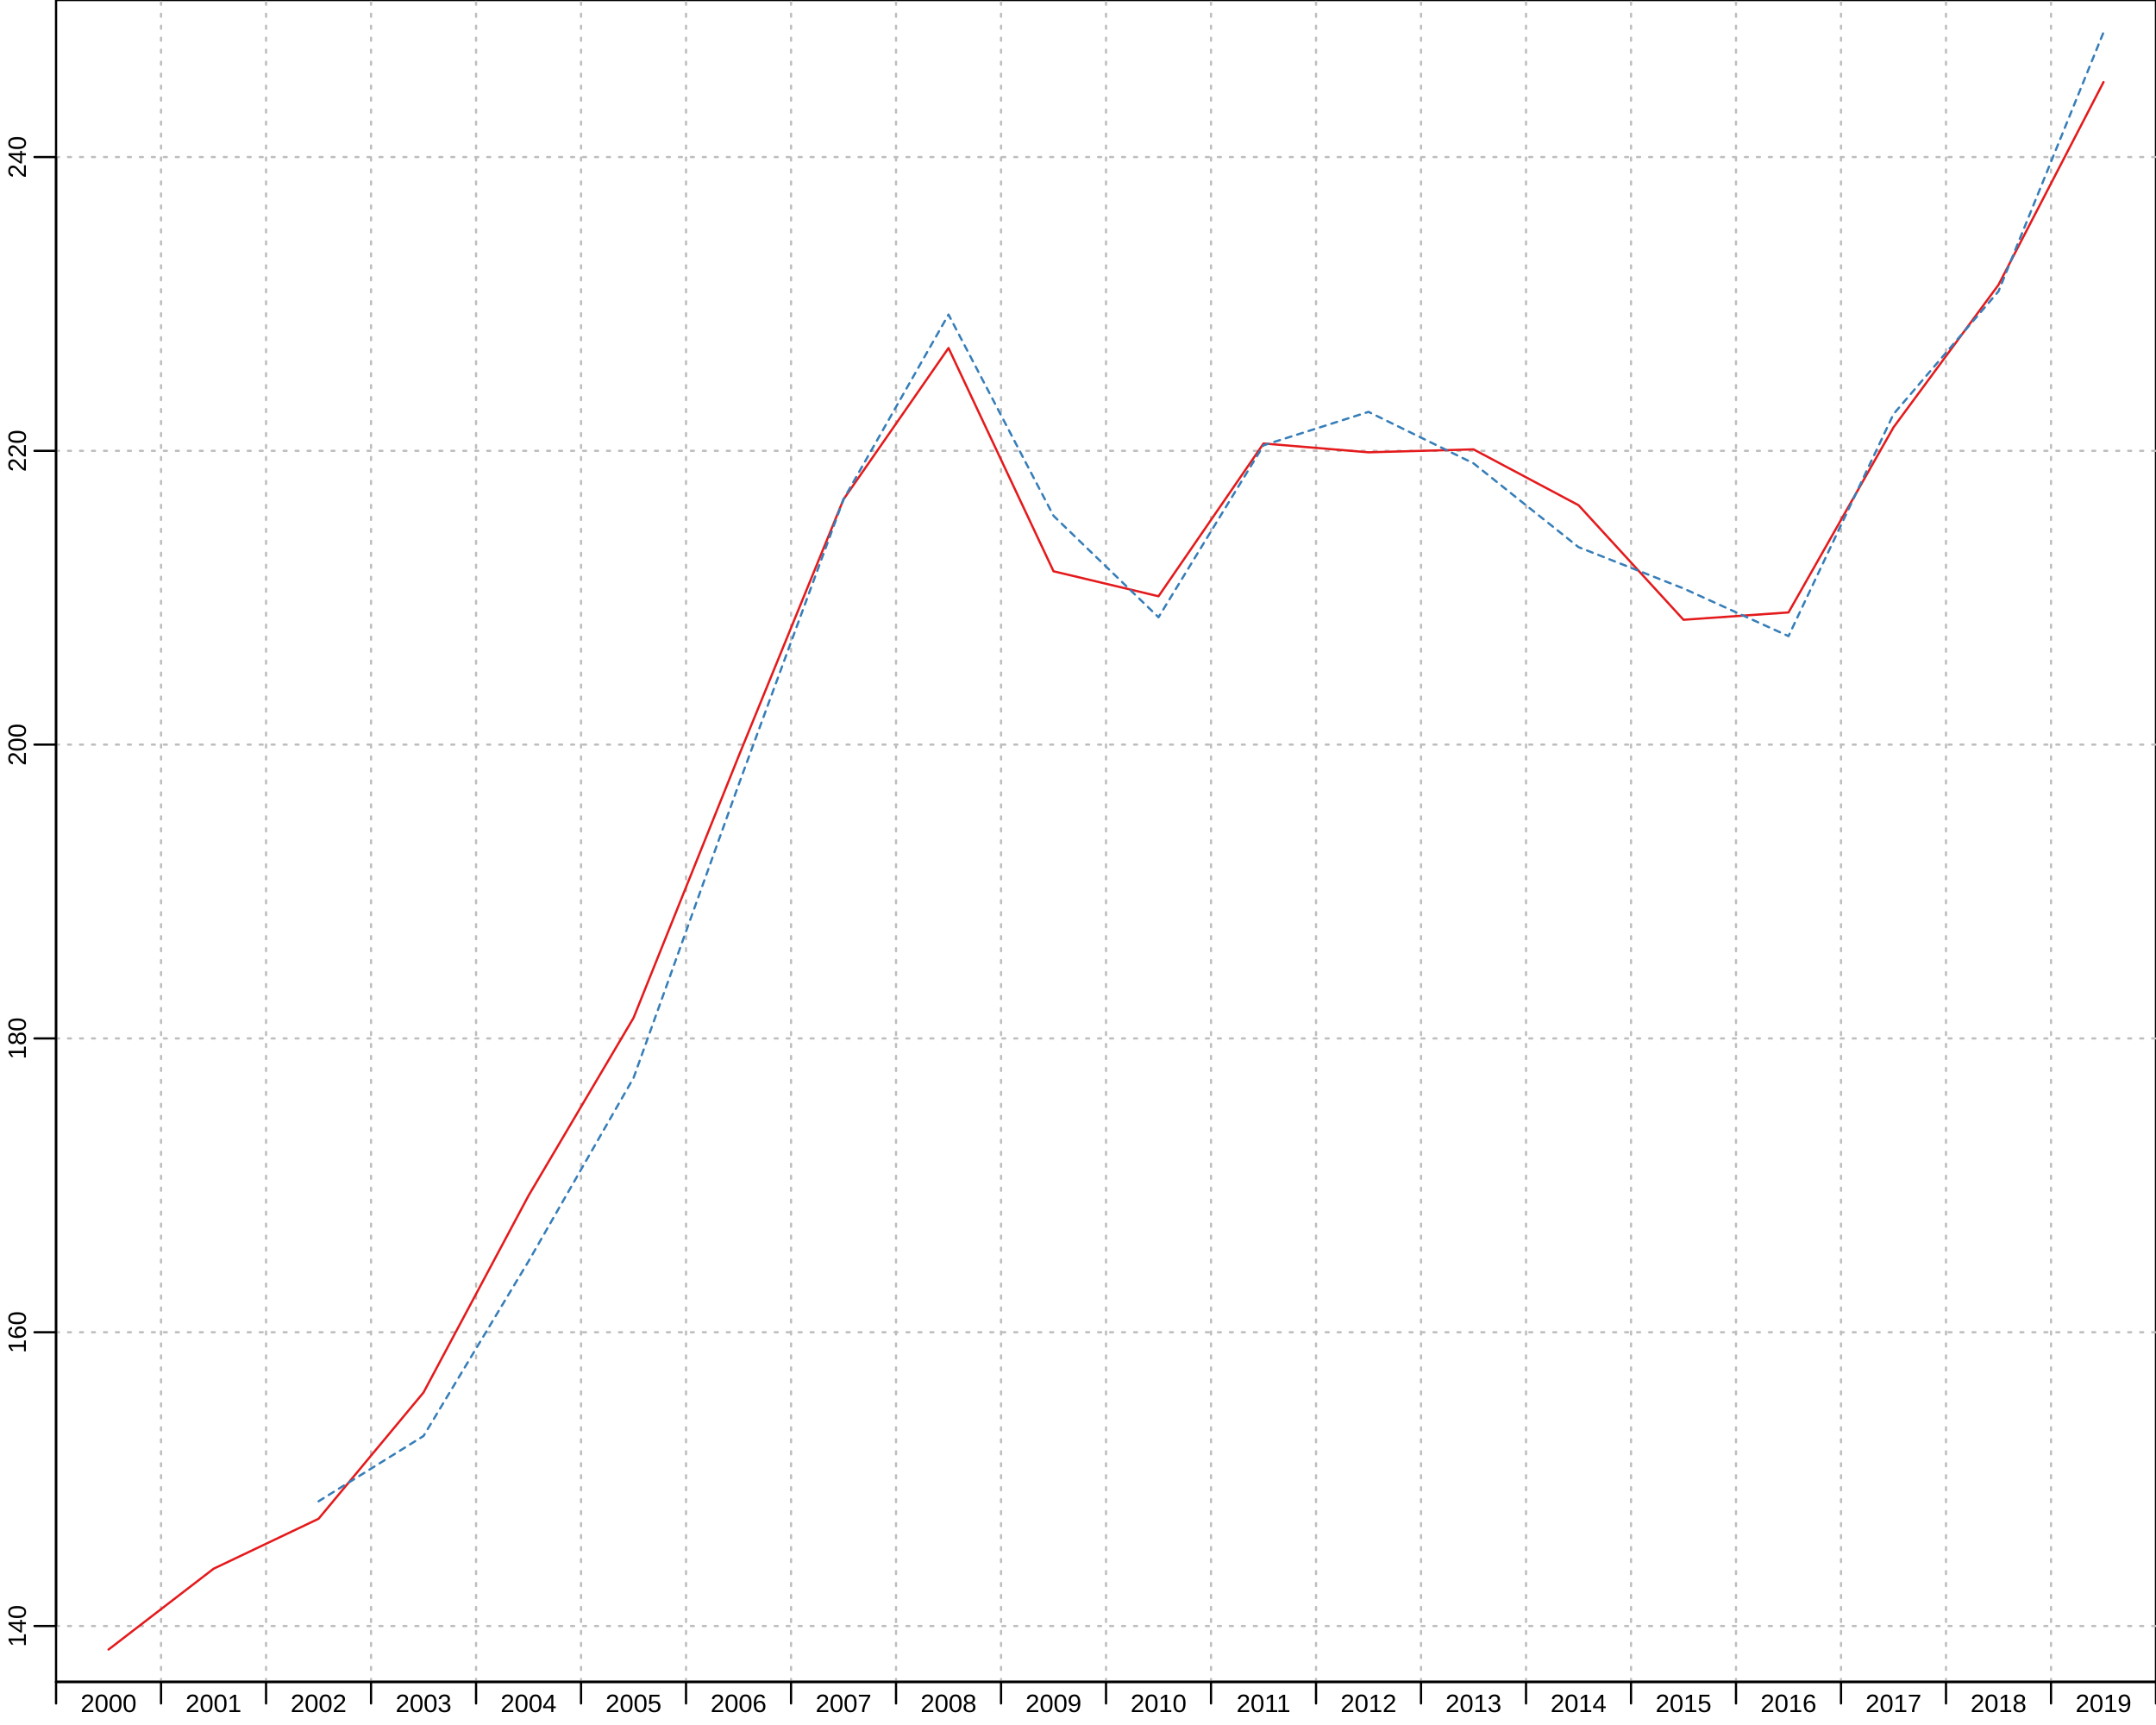
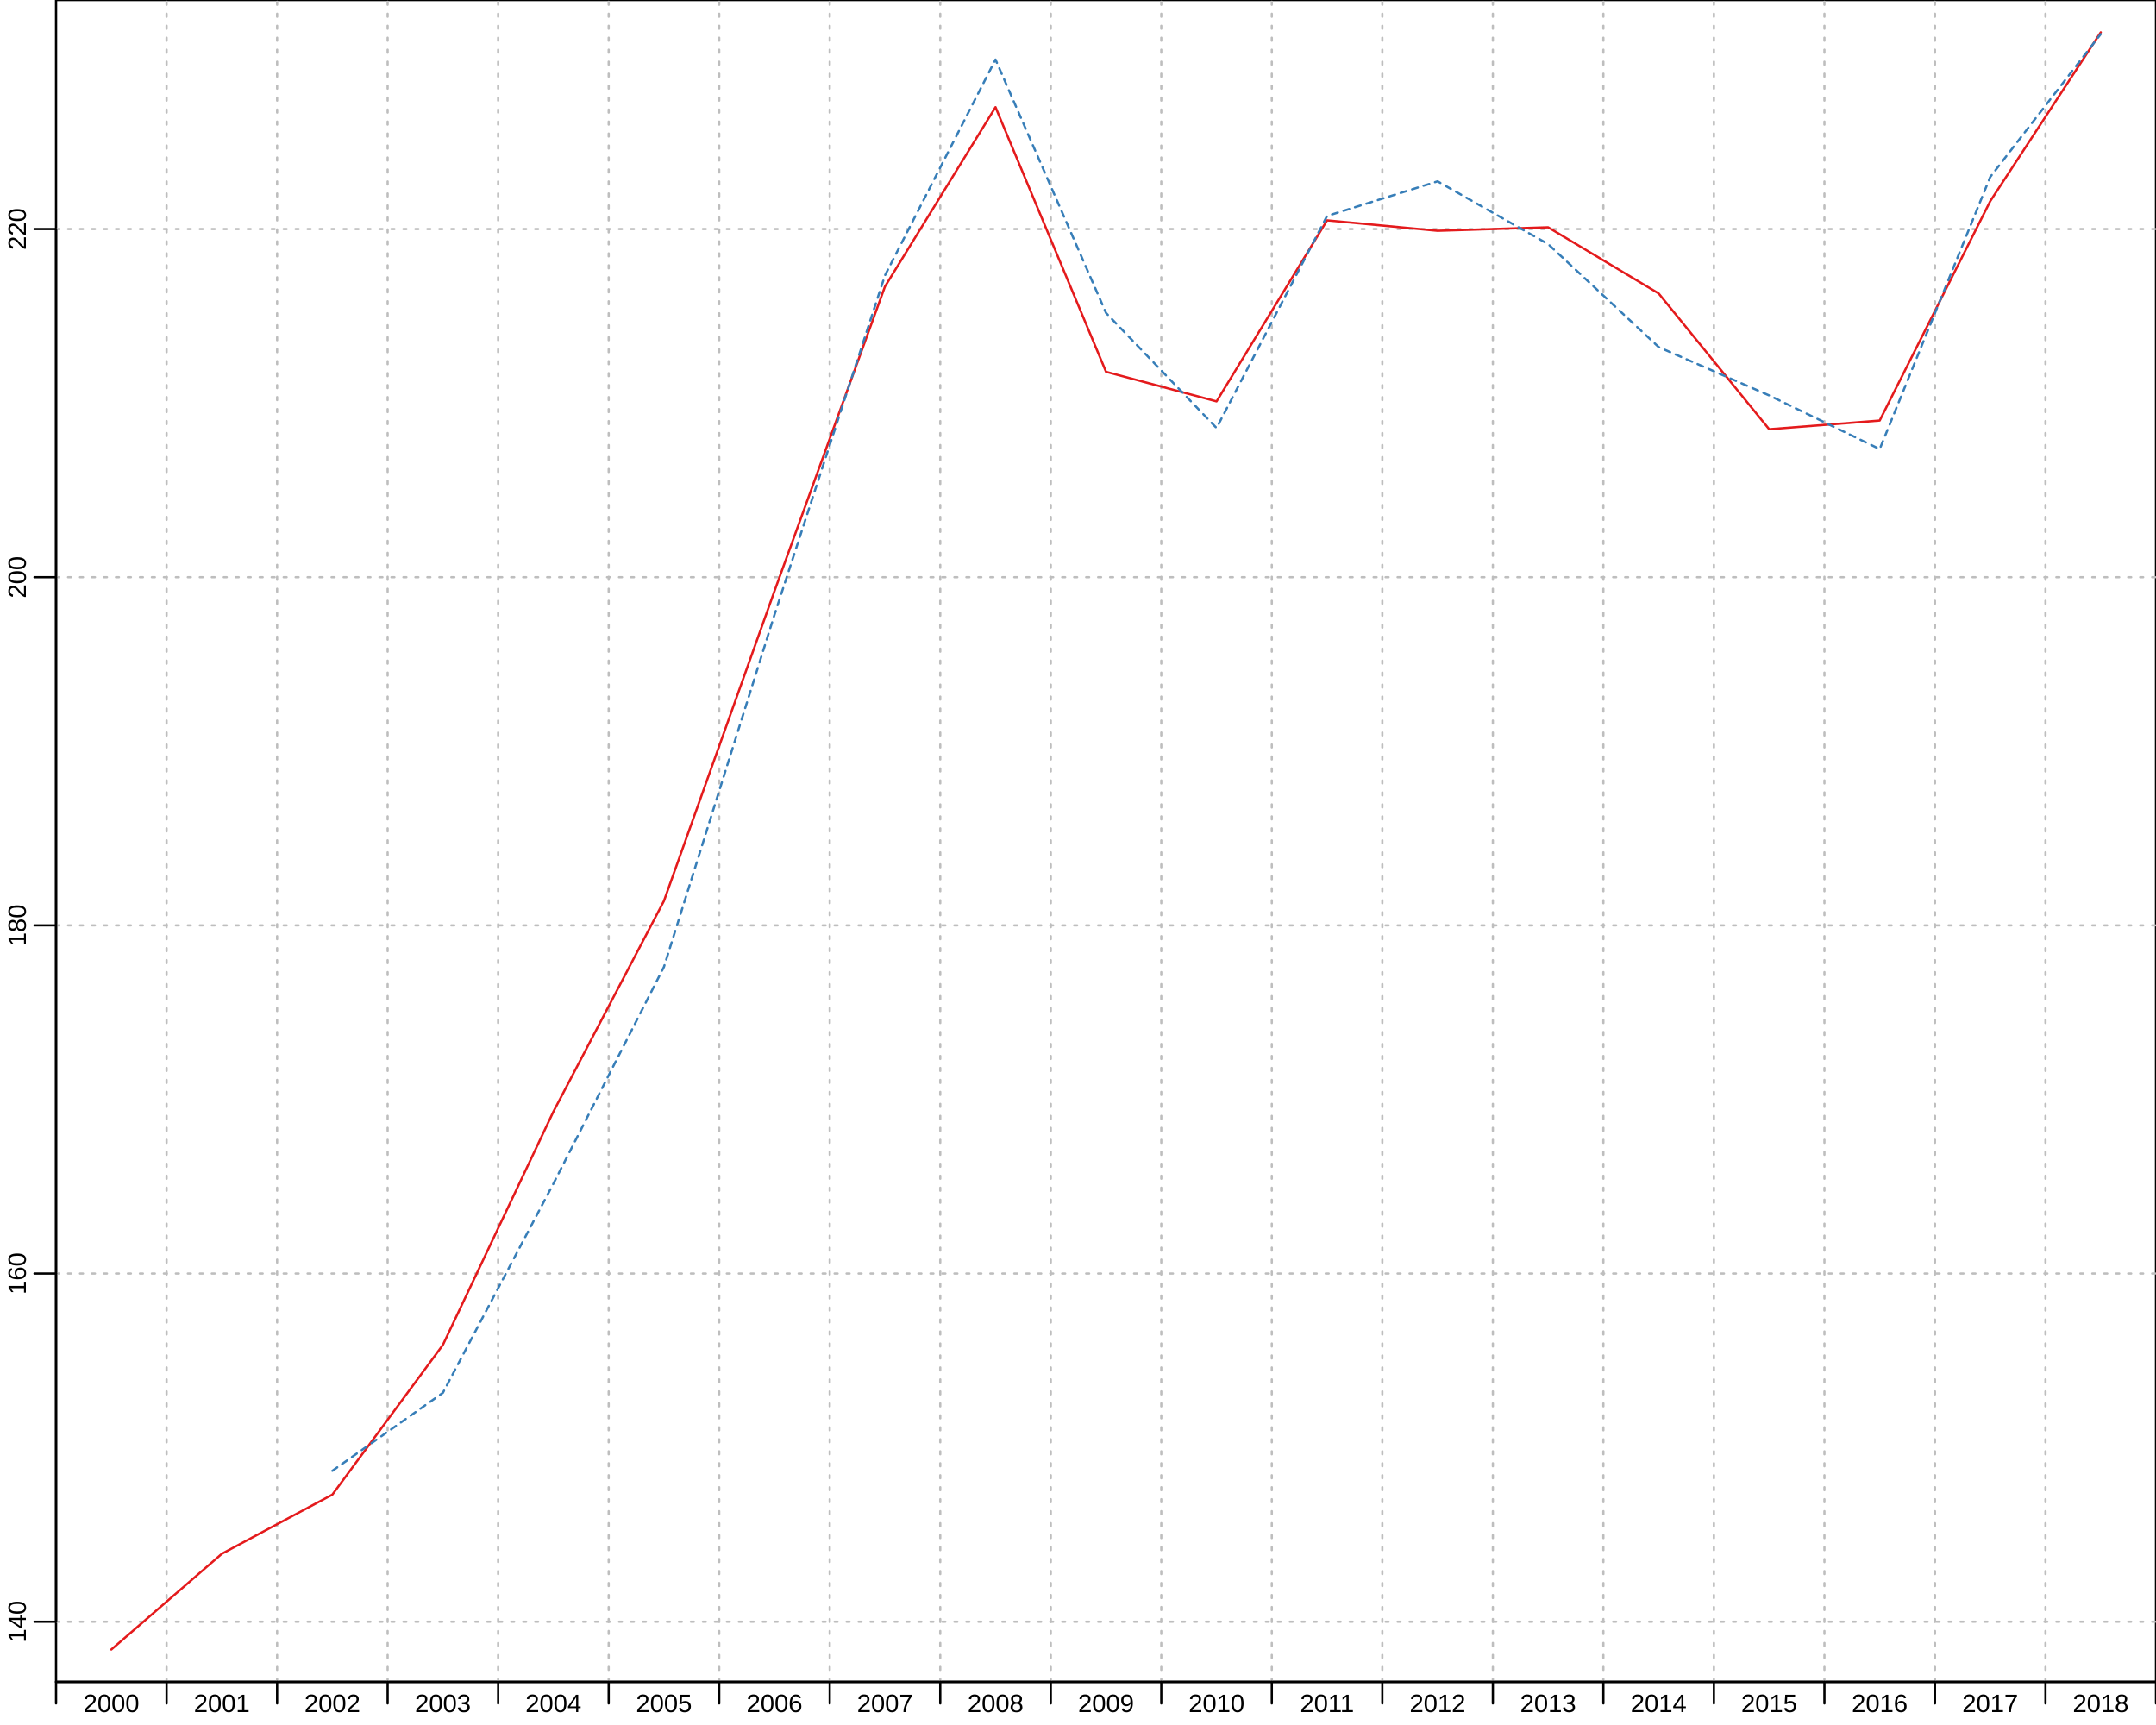
<svg xmlns="http://www.w3.org/2000/svg" viewBox="0 0 720.00 576.00">
  <defs>
    <style type="text/css">
    line, polyline, polygon, path, rect, circle {
      fill: none;
      stroke: #000000;
      stroke-linecap: round;
      stroke-linejoin: round;
      stroke-miterlimit: 10.00;
    }
  </style>
  </defs>
  <rect width="100%" height="100%" style="stroke: none; fill: #FFFFFF;" />
  <polyline points="18.72,561.60 720.00,561.60 720.00,0.00 18.72,0.00 18.72,561.60 " style="stroke-width: 0.75;" />
  <defs>
    <clipPath id="cpMTguNzJ8NzIwLjAwfDU2MS42MHwwLjAw">
      <rect x="18.72" y="0.00" width="701.28" height="561.60" />
    </clipPath>
  </defs>
-   <line x1="18.72" y1="542.95" x2="720.00" y2="542.95" style="stroke-width: 0.75; stroke: #BEBEBE; stroke-dasharray: 1.00,3.00;" clip-path="url(#cpMTguNzJ8NzIwLjAwfDU2MS42MHwwLjAw)" />
-   <line x1="18.72" y1="444.85" x2="720.00" y2="444.85" style="stroke-width: 0.75; stroke: #BEBEBE; stroke-dasharray: 1.00,3.00;" clip-path="url(#cpMTguNzJ8NzIwLjAwfDU2MS42MHwwLjAw)" />
-   <line x1="18.72" y1="346.75" x2="720.00" y2="346.75" style="stroke-width: 0.75; stroke: #BEBEBE; stroke-dasharray: 1.00,3.00;" clip-path="url(#cpMTguNzJ8NzIwLjAwfDU2MS42MHwwLjAw)" />
-   <line x1="18.72" y1="248.64" x2="720.00" y2="248.64" style="stroke-width: 0.75; stroke: #BEBEBE; stroke-dasharray: 1.00,3.00;" clip-path="url(#cpMTguNzJ8NzIwLjAwfDU2MS42MHwwLjAw)" />
-   <line x1="18.72" y1="150.54" x2="720.00" y2="150.54" style="stroke-width: 0.75; stroke: #BEBEBE; stroke-dasharray: 1.00,3.00;" clip-path="url(#cpMTguNzJ8NzIwLjAwfDU2MS42MHwwLjAw)" />
-   <line x1="18.72" y1="52.44" x2="720.00" y2="52.44" style="stroke-width: 0.75; stroke: #BEBEBE; stroke-dasharray: 1.00,3.00;" clip-path="url(#cpMTguNzJ8NzIwLjAwfDU2MS42MHwwLjAw)" />
-   <line x1="53.78" y1="561.60" x2="53.78" y2="0.00" style="stroke-width: 0.75; stroke: #BEBEBE; stroke-dasharray: 1.00,3.00;" clip-path="url(#cpMTguNzJ8NzIwLjAwfDU2MS42MHwwLjAw)" />
-   <line x1="88.85" y1="561.60" x2="88.85" y2="0.00" style="stroke-width: 0.75; stroke: #BEBEBE; stroke-dasharray: 1.00,3.00;" clip-path="url(#cpMTguNzJ8NzIwLjAwfDU2MS42MHwwLjAw)" />
-   <line x1="123.91" y1="561.60" x2="123.91" y2="0.00" style="stroke-width: 0.75; stroke: #BEBEBE; stroke-dasharray: 1.00,3.00;" clip-path="url(#cpMTguNzJ8NzIwLjAwfDU2MS42MHwwLjAw)" />
-   <line x1="158.98" y1="561.60" x2="158.98" y2="0.00" style="stroke-width: 0.75; stroke: #BEBEBE; stroke-dasharray: 1.00,3.00;" clip-path="url(#cpMTguNzJ8NzIwLjAwfDU2MS42MHwwLjAw)" />
-   <line x1="194.04" y1="561.60" x2="194.04" y2="0.00" style="stroke-width: 0.75; stroke: #BEBEBE; stroke-dasharray: 1.00,3.00;" clip-path="url(#cpMTguNzJ8NzIwLjAwfDU2MS42MHwwLjAw)" />
-   <line x1="229.10" y1="561.60" x2="229.10" y2="0.00" style="stroke-width: 0.75; stroke: #BEBEBE; stroke-dasharray: 1.00,3.00;" clip-path="url(#cpMTguNzJ8NzIwLjAwfDU2MS42MHwwLjAw)" />
-   <line x1="264.17" y1="561.60" x2="264.17" y2="0.00" style="stroke-width: 0.75; stroke: #BEBEBE; stroke-dasharray: 1.00,3.00;" clip-path="url(#cpMTguNzJ8NzIwLjAwfDU2MS42MHwwLjAw)" />
-   <line x1="299.23" y1="561.60" x2="299.23" y2="0.00" style="stroke-width: 0.75; stroke: #BEBEBE; stroke-dasharray: 1.00,3.00;" clip-path="url(#cpMTguNzJ8NzIwLjAwfDU2MS42MHwwLjAw)" />
-   <line x1="334.30" y1="561.60" x2="334.30" y2="0.00" style="stroke-width: 0.75; stroke: #BEBEBE; stroke-dasharray: 1.00,3.00;" clip-path="url(#cpMTguNzJ8NzIwLjAwfDU2MS42MHwwLjAw)" />
-   <line x1="369.36" y1="561.60" x2="369.36" y2="0.00" style="stroke-width: 0.75; stroke: #BEBEBE; stroke-dasharray: 1.00,3.00;" clip-path="url(#cpMTguNzJ8NzIwLjAwfDU2MS42MHwwLjAw)" />
-   <line x1="404.42" y1="561.60" x2="404.42" y2="0.00" style="stroke-width: 0.75; stroke: #BEBEBE; stroke-dasharray: 1.00,3.00;" clip-path="url(#cpMTguNzJ8NzIwLjAwfDU2MS42MHwwLjAw)" />
-   <line x1="439.49" y1="561.60" x2="439.49" y2="0.00" style="stroke-width: 0.75; stroke: #BEBEBE; stroke-dasharray: 1.00,3.00;" clip-path="url(#cpMTguNzJ8NzIwLjAwfDU2MS42MHwwLjAw)" />
-   <line x1="474.55" y1="561.60" x2="474.55" y2="0.00" style="stroke-width: 0.75; stroke: #BEBEBE; stroke-dasharray: 1.00,3.00;" clip-path="url(#cpMTguNzJ8NzIwLjAwfDU2MS42MHwwLjAw)" />
-   <line x1="509.62" y1="561.60" x2="509.62" y2="0.00" style="stroke-width: 0.75; stroke: #BEBEBE; stroke-dasharray: 1.00,3.00;" clip-path="url(#cpMTguNzJ8NzIwLjAwfDU2MS42MHwwLjAw)" />
-   <line x1="544.68" y1="561.60" x2="544.68" y2="0.00" style="stroke-width: 0.75; stroke: #BEBEBE; stroke-dasharray: 1.00,3.00;" clip-path="url(#cpMTguNzJ8NzIwLjAwfDU2MS42MHwwLjAw)" />
-   <line x1="579.74" y1="561.60" x2="579.74" y2="0.00" style="stroke-width: 0.75; stroke: #BEBEBE; stroke-dasharray: 1.00,3.00;" clip-path="url(#cpMTguNzJ8NzIwLjAwfDU2MS42MHwwLjAw)" />
-   <line x1="614.81" y1="561.60" x2="614.81" y2="0.00" style="stroke-width: 0.75; stroke: #BEBEBE; stroke-dasharray: 1.00,3.00;" clip-path="url(#cpMTguNzJ8NzIwLjAwfDU2MS42MHwwLjAw)" />
-   <line x1="649.87" y1="561.60" x2="649.87" y2="0.00" style="stroke-width: 0.75; stroke: #BEBEBE; stroke-dasharray: 1.00,3.00;" clip-path="url(#cpMTguNzJ8NzIwLjAwfDU2MS42MHwwLjAw)" />
-   <line x1="684.94" y1="561.60" x2="684.94" y2="0.00" style="stroke-width: 0.75; stroke: #BEBEBE; stroke-dasharray: 1.00,3.00;" clip-path="url(#cpMTguNzJ8NzIwLjAwfDU2MS42MHwwLjAw)" />
-   <polyline points="36.25,550.80 71.32,523.82 106.38,507.14 141.44,464.96 176.51,399.23 211.57,339.88 246.64,252.57 281.70,166.73 316.76,116.21 351.83,190.76 386.89,199.10 421.96,148.09 457.02,151.03 492.08,150.05 527.15,168.69 562.21,206.95 597.28,204.50 632.34,142.69 667.40,95.11 702.47,27.42 " style="stroke-width: 0.75; stroke: #E41A1C;" clip-path="url(#cpMTguNzJ8NzIwLjAwfDU2MS42MHwwLjAw)" />
-   <polyline points="106.38,501.30 141.44,479.50 176.51,421.14 211.57,359.93 246.64,262.08 281.70,166.72 316.76,105.04 351.83,172.24 386.89,206.11 421.96,148.70 457.02,137.53 492.08,154.71 527.15,182.69 562.21,196.49 597.28,212.41 632.34,138.28 667.40,97.28 702.47,10.80 " style="stroke-width: 0.75; stroke: #377EB8; stroke-dasharray: 2.00,2.00;" clip-path="url(#cpMTguNzJ8NzIwLjAwfDU2MS42MHwwLjAw)" />
+   <line x1="18.72" y1="541.50" x2="720.00" y2="541.50" style="stroke-width: 0.75; stroke: #BEBEBE; stroke-dasharray: 1.00,3.00;" clip-path="url(#cpMTguNzJ8NzIwLjAwfDU2MS42MHwwLjAw)" />
+   <line x1="18.72" y1="425.25" x2="720.00" y2="425.25" style="stroke-width: 0.75; stroke: #BEBEBE; stroke-dasharray: 1.00,3.00;" clip-path="url(#cpMTguNzJ8NzIwLjAwfDU2MS42MHwwLjAw)" />
+   <line x1="18.72" y1="308.99" x2="720.00" y2="308.99" style="stroke-width: 0.75; stroke: #BEBEBE; stroke-dasharray: 1.00,3.00;" clip-path="url(#cpMTguNzJ8NzIwLjAwfDU2MS42MHwwLjAw)" />
+   <line x1="18.72" y1="192.74" x2="720.00" y2="192.74" style="stroke-width: 0.75; stroke: #BEBEBE; stroke-dasharray: 1.00,3.00;" clip-path="url(#cpMTguNzJ8NzIwLjAwfDU2MS42MHwwLjAw)" />
+   <line x1="18.72" y1="76.48" x2="720.00" y2="76.48" style="stroke-width: 0.75; stroke: #BEBEBE; stroke-dasharray: 1.00,3.00;" clip-path="url(#cpMTguNzJ8NzIwLjAwfDU2MS42MHwwLjAw)" />
+   <line x1="55.63" y1="561.60" x2="55.63" y2="0.00" style="stroke-width: 0.75; stroke: #BEBEBE; stroke-dasharray: 1.00,3.00;" clip-path="url(#cpMTguNzJ8NzIwLjAwfDU2MS42MHwwLjAw)" />
+   <line x1="92.54" y1="561.60" x2="92.54" y2="0.00" style="stroke-width: 0.75; stroke: #BEBEBE; stroke-dasharray: 1.00,3.00;" clip-path="url(#cpMTguNzJ8NzIwLjAwfDU2MS42MHwwLjAw)" />
+   <line x1="129.45" y1="561.60" x2="129.45" y2="0.00" style="stroke-width: 0.75; stroke: #BEBEBE; stroke-dasharray: 1.00,3.00;" clip-path="url(#cpMTguNzJ8NzIwLjAwfDU2MS42MHwwLjAw)" />
+   <line x1="166.36" y1="561.60" x2="166.36" y2="0.00" style="stroke-width: 0.75; stroke: #BEBEBE; stroke-dasharray: 1.00,3.00;" clip-path="url(#cpMTguNzJ8NzIwLjAwfDU2MS42MHwwLjAw)" />
+   <line x1="203.27" y1="561.60" x2="203.27" y2="0.00" style="stroke-width: 0.75; stroke: #BEBEBE; stroke-dasharray: 1.00,3.00;" clip-path="url(#cpMTguNzJ8NzIwLjAwfDU2MS42MHwwLjAw)" />
+   <line x1="240.18" y1="561.60" x2="240.18" y2="0.00" style="stroke-width: 0.75; stroke: #BEBEBE; stroke-dasharray: 1.00,3.00;" clip-path="url(#cpMTguNzJ8NzIwLjAwfDU2MS42MHwwLjAw)" />
+   <line x1="277.09" y1="561.60" x2="277.09" y2="0.00" style="stroke-width: 0.75; stroke: #BEBEBE; stroke-dasharray: 1.00,3.00;" clip-path="url(#cpMTguNzJ8NzIwLjAwfDU2MS42MHwwLjAw)" />
+   <line x1="314.00" y1="561.60" x2="314.00" y2="0.00" style="stroke-width: 0.75; stroke: #BEBEBE; stroke-dasharray: 1.00,3.00;" clip-path="url(#cpMTguNzJ8NzIwLjAwfDU2MS42MHwwLjAw)" />
+   <line x1="350.91" y1="561.60" x2="350.91" y2="0.00" style="stroke-width: 0.75; stroke: #BEBEBE; stroke-dasharray: 1.00,3.00;" clip-path="url(#cpMTguNzJ8NzIwLjAwfDU2MS42MHwwLjAw)" />
+   <line x1="387.81" y1="561.60" x2="387.81" y2="0.00" style="stroke-width: 0.75; stroke: #BEBEBE; stroke-dasharray: 1.00,3.00;" clip-path="url(#cpMTguNzJ8NzIwLjAwfDU2MS42MHwwLjAw)" />
+   <line x1="424.72" y1="561.60" x2="424.72" y2="0.00" style="stroke-width: 0.75; stroke: #BEBEBE; stroke-dasharray: 1.00,3.00;" clip-path="url(#cpMTguNzJ8NzIwLjAwfDU2MS42MHwwLjAw)" />
+   <line x1="461.63" y1="561.60" x2="461.63" y2="0.00" style="stroke-width: 0.75; stroke: #BEBEBE; stroke-dasharray: 1.00,3.00;" clip-path="url(#cpMTguNzJ8NzIwLjAwfDU2MS42MHwwLjAw)" />
+   <line x1="498.54" y1="561.60" x2="498.54" y2="0.00" style="stroke-width: 0.75; stroke: #BEBEBE; stroke-dasharray: 1.00,3.00;" clip-path="url(#cpMTguNzJ8NzIwLjAwfDU2MS42MHwwLjAw)" />
+   <line x1="535.45" y1="561.60" x2="535.45" y2="0.00" style="stroke-width: 0.75; stroke: #BEBEBE; stroke-dasharray: 1.00,3.00;" clip-path="url(#cpMTguNzJ8NzIwLjAwfDU2MS42MHwwLjAw)" />
+   <line x1="572.36" y1="561.60" x2="572.36" y2="0.00" style="stroke-width: 0.75; stroke: #BEBEBE; stroke-dasharray: 1.00,3.00;" clip-path="url(#cpMTguNzJ8NzIwLjAwfDU2MS42MHwwLjAw)" />
+   <line x1="609.27" y1="561.60" x2="609.27" y2="0.00" style="stroke-width: 0.75; stroke: #BEBEBE; stroke-dasharray: 1.00,3.00;" clip-path="url(#cpMTguNzJ8NzIwLjAwfDU2MS42MHwwLjAw)" />
+   <line x1="646.18" y1="561.60" x2="646.18" y2="0.00" style="stroke-width: 0.75; stroke: #BEBEBE; stroke-dasharray: 1.00,3.00;" clip-path="url(#cpMTguNzJ8NzIwLjAwfDU2MS42MHwwLjAw)" />
+   <line x1="683.09" y1="561.60" x2="683.09" y2="0.00" style="stroke-width: 0.75; stroke: #BEBEBE; stroke-dasharray: 1.00,3.00;" clip-path="url(#cpMTguNzJ8NzIwLjAwfDU2MS42MHwwLjAw)" />
+   <polyline points="37.17,550.80 74.08,518.83 110.99,499.07 147.90,449.08 184.81,371.19 221.72,300.85 258.63,197.39 295.54,95.67 332.45,35.79 369.36,124.15 406.27,134.03 443.18,73.58 480.09,77.06 517.00,75.90 553.91,97.99 590.82,143.33 627.73,140.42 664.64,67.18 701.55,10.80 " style="stroke-width: 0.75; stroke: #E41A1C;" clip-path="url(#cpMTguNzJ8NzIwLjAwfDU2MS42MHwwLjAw)" />
+   <polyline points="110.99,491.12 147.90,465.08 184.81,395.24 221.72,322.89 258.63,205.31 295.54,91.96 332.45,19.89 369.36,104.50 406.27,142.92 443.18,72.11 480.09,60.55 517.00,81.51 553.91,115.89 590.82,132.04 627.73,149.96 664.64,59.10 701.55,11.39 " style="stroke-width: 0.75; stroke: #377EB8; stroke-dasharray: 2.00,2.00;" clip-path="url(#cpMTguNzJ8NzIwLjAwfDU2MS42MHwwLjAw)" />
  <defs>
    <clipPath id="cpMC4wMHw3MjAuMDB8NTc2LjAwfDAuMDA=">
      <rect x="0.00" y="0.00" width="720.00" height="576.00" />
    </clipPath>
  </defs>
-   <line x1="18.72" y1="542.95" x2="18.72" y2="52.44" style="stroke-width: 0.75;" clip-path="url(#cpMC4wMHw3MjAuMDB8NTc2LjAwfDAuMDA=)" />
-   <line x1="18.72" y1="542.95" x2="11.52" y2="542.95" style="stroke-width: 0.75;" clip-path="url(#cpMC4wMHw3MjAuMDB8NTc2LjAwfDAuMDA=)" />
-   <line x1="18.72" y1="444.85" x2="11.52" y2="444.85" style="stroke-width: 0.75;" clip-path="url(#cpMC4wMHw3MjAuMDB8NTc2LjAwfDAuMDA=)" />
-   <line x1="18.72" y1="346.75" x2="11.52" y2="346.75" style="stroke-width: 0.75;" clip-path="url(#cpMC4wMHw3MjAuMDB8NTc2LjAwfDAuMDA=)" />
-   <line x1="18.72" y1="248.64" x2="11.52" y2="248.64" style="stroke-width: 0.75;" clip-path="url(#cpMC4wMHw3MjAuMDB8NTc2LjAwfDAuMDA=)" />
-   <line x1="18.72" y1="150.54" x2="11.52" y2="150.54" style="stroke-width: 0.75;" clip-path="url(#cpMC4wMHw3MjAuMDB8NTc2LjAwfDAuMDA=)" />
-   <line x1="18.72" y1="52.44" x2="11.52" y2="52.44" style="stroke-width: 0.75;" clip-path="url(#cpMC4wMHw3MjAuMDB8NTc2LjAwfDAuMDA=)" />
+   <line x1="18.72" y1="541.50" x2="18.72" y2="76.48" style="stroke-width: 0.75;" clip-path="url(#cpMC4wMHw3MjAuMDB8NTc2LjAwfDAuMDA=)" />
+   <line x1="18.72" y1="541.50" x2="11.52" y2="541.50" style="stroke-width: 0.75;" clip-path="url(#cpMC4wMHw3MjAuMDB8NTc2LjAwfDAuMDA=)" />
+   <line x1="18.72" y1="425.25" x2="11.52" y2="425.25" style="stroke-width: 0.75;" clip-path="url(#cpMC4wMHw3MjAuMDB8NTc2LjAwfDAuMDA=)" />
+   <line x1="18.72" y1="308.99" x2="11.52" y2="308.99" style="stroke-width: 0.75;" clip-path="url(#cpMC4wMHw3MjAuMDB8NTc2LjAwfDAuMDA=)" />
+   <line x1="18.72" y1="192.74" x2="11.52" y2="192.74" style="stroke-width: 0.75;" clip-path="url(#cpMC4wMHw3MjAuMDB8NTc2LjAwfDAuMDA=)" />
+   <line x1="18.72" y1="76.48" x2="11.52" y2="76.48" style="stroke-width: 0.75;" clip-path="url(#cpMC4wMHw3MjAuMDB8NTc2LjAwfDAuMDA=)" />
  <g clip-path="url(#cpMC4wMHw3MjAuMDB8NTc2LjAwfDAuMDA=)">
-     <text transform="translate(8.64,549.96) rotate(-90)" style="font-size: 8.40px; font-family: Liberation Sans;" textLength="14.02px" lengthAdjust="spacingAndGlyphs">140</text>
+     <text transform="translate(8.64,548.51) rotate(-90)" style="font-size: 8.40px; font-family: Liberation Sans;" textLength="14.02px" lengthAdjust="spacingAndGlyphs">140</text>
  </g>
  <g clip-path="url(#cpMC4wMHw3MjAuMDB8NTc2LjAwfDAuMDA=)">
-     <text transform="translate(8.64,451.86) rotate(-90)" style="font-size: 8.40px; font-family: Liberation Sans;" textLength="14.02px" lengthAdjust="spacingAndGlyphs">160</text>
+     <text transform="translate(8.64,432.25) rotate(-90)" style="font-size: 8.40px; font-family: Liberation Sans;" textLength="14.02px" lengthAdjust="spacingAndGlyphs">160</text>
  </g>
  <g clip-path="url(#cpMC4wMHw3MjAuMDB8NTc2LjAwfDAuMDA=)">
-     <text transform="translate(8.64,353.75) rotate(-90)" style="font-size: 8.40px; font-family: Liberation Sans;" textLength="14.02px" lengthAdjust="spacingAndGlyphs">180</text>
+     <text transform="translate(8.64,316.00) rotate(-90)" style="font-size: 8.40px; font-family: Liberation Sans;" textLength="14.02px" lengthAdjust="spacingAndGlyphs">180</text>
  </g>
  <g clip-path="url(#cpMC4wMHw3MjAuMDB8NTc2LjAwfDAuMDA=)">
-     <text transform="translate(8.64,255.65) rotate(-90)" style="font-size: 8.40px; font-family: Liberation Sans;" textLength="14.02px" lengthAdjust="spacingAndGlyphs">200</text>
+     <text transform="translate(8.64,199.75) rotate(-90)" style="font-size: 8.40px; font-family: Liberation Sans;" textLength="14.02px" lengthAdjust="spacingAndGlyphs">200</text>
  </g>
  <g clip-path="url(#cpMC4wMHw3MjAuMDB8NTc2LjAwfDAuMDA=)">
-     <text transform="translate(8.64,157.55) rotate(-90)" style="font-size: 8.40px; font-family: Liberation Sans;" textLength="14.02px" lengthAdjust="spacingAndGlyphs">220</text>
-   </g>
-   <g clip-path="url(#cpMC4wMHw3MjAuMDB8NTc2LjAwfDAuMDA=)">
-     <text transform="translate(8.64,59.45) rotate(-90)" style="font-size: 8.40px; font-family: Liberation Sans;" textLength="14.02px" lengthAdjust="spacingAndGlyphs">240</text>
+     <text transform="translate(8.64,83.49) rotate(-90)" style="font-size: 8.40px; font-family: Liberation Sans;" textLength="14.02px" lengthAdjust="spacingAndGlyphs">220</text>
  </g>
  <line x1="18.72" y1="561.60" x2="720.00" y2="561.60" style="stroke-width: 0.75;" clip-path="url(#cpMC4wMHw3MjAuMDB8NTc2LjAwfDAuMDA=)" />
  <line x1="18.72" y1="561.60" x2="18.72" y2="568.80" style="stroke-width: 0.75;" clip-path="url(#cpMC4wMHw3MjAuMDB8NTc2LjAwfDAuMDA=)" />
-   <line x1="53.78" y1="561.60" x2="53.78" y2="568.80" style="stroke-width: 0.75;" clip-path="url(#cpMC4wMHw3MjAuMDB8NTc2LjAwfDAuMDA=)" />
-   <line x1="88.85" y1="561.60" x2="88.85" y2="568.80" style="stroke-width: 0.75;" clip-path="url(#cpMC4wMHw3MjAuMDB8NTc2LjAwfDAuMDA=)" />
-   <line x1="123.91" y1="561.60" x2="123.91" y2="568.80" style="stroke-width: 0.75;" clip-path="url(#cpMC4wMHw3MjAuMDB8NTc2LjAwfDAuMDA=)" />
-   <line x1="158.98" y1="561.60" x2="158.98" y2="568.80" style="stroke-width: 0.75;" clip-path="url(#cpMC4wMHw3MjAuMDB8NTc2LjAwfDAuMDA=)" />
-   <line x1="194.04" y1="561.60" x2="194.04" y2="568.80" style="stroke-width: 0.75;" clip-path="url(#cpMC4wMHw3MjAuMDB8NTc2LjAwfDAuMDA=)" />
-   <line x1="229.10" y1="561.60" x2="229.10" y2="568.80" style="stroke-width: 0.75;" clip-path="url(#cpMC4wMHw3MjAuMDB8NTc2LjAwfDAuMDA=)" />
-   <line x1="264.17" y1="561.60" x2="264.17" y2="568.80" style="stroke-width: 0.75;" clip-path="url(#cpMC4wMHw3MjAuMDB8NTc2LjAwfDAuMDA=)" />
-   <line x1="299.23" y1="561.60" x2="299.23" y2="568.80" style="stroke-width: 0.75;" clip-path="url(#cpMC4wMHw3MjAuMDB8NTc2LjAwfDAuMDA=)" />
-   <line x1="334.30" y1="561.60" x2="334.30" y2="568.80" style="stroke-width: 0.75;" clip-path="url(#cpMC4wMHw3MjAuMDB8NTc2LjAwfDAuMDA=)" />
-   <line x1="369.36" y1="561.60" x2="369.36" y2="568.80" style="stroke-width: 0.75;" clip-path="url(#cpMC4wMHw3MjAuMDB8NTc2LjAwfDAuMDA=)" />
-   <line x1="404.42" y1="561.60" x2="404.42" y2="568.80" style="stroke-width: 0.75;" clip-path="url(#cpMC4wMHw3MjAuMDB8NTc2LjAwfDAuMDA=)" />
-   <line x1="439.49" y1="561.60" x2="439.49" y2="568.80" style="stroke-width: 0.75;" clip-path="url(#cpMC4wMHw3MjAuMDB8NTc2LjAwfDAuMDA=)" />
-   <line x1="474.55" y1="561.60" x2="474.55" y2="568.80" style="stroke-width: 0.75;" clip-path="url(#cpMC4wMHw3MjAuMDB8NTc2LjAwfDAuMDA=)" />
-   <line x1="509.62" y1="561.60" x2="509.62" y2="568.80" style="stroke-width: 0.75;" clip-path="url(#cpMC4wMHw3MjAuMDB8NTc2LjAwfDAuMDA=)" />
-   <line x1="544.68" y1="561.60" x2="544.68" y2="568.80" style="stroke-width: 0.75;" clip-path="url(#cpMC4wMHw3MjAuMDB8NTc2LjAwfDAuMDA=)" />
-   <line x1="579.74" y1="561.60" x2="579.74" y2="568.80" style="stroke-width: 0.75;" clip-path="url(#cpMC4wMHw3MjAuMDB8NTc2LjAwfDAuMDA=)" />
-   <line x1="614.81" y1="561.60" x2="614.81" y2="568.80" style="stroke-width: 0.75;" clip-path="url(#cpMC4wMHw3MjAuMDB8NTc2LjAwfDAuMDA=)" />
-   <line x1="649.87" y1="561.60" x2="649.87" y2="568.80" style="stroke-width: 0.75;" clip-path="url(#cpMC4wMHw3MjAuMDB8NTc2LjAwfDAuMDA=)" />
-   <line x1="684.94" y1="561.60" x2="684.94" y2="568.80" style="stroke-width: 0.75;" clip-path="url(#cpMC4wMHw3MjAuMDB8NTc2LjAwfDAuMDA=)" />
+   <line x1="55.63" y1="561.60" x2="55.63" y2="568.80" style="stroke-width: 0.75;" clip-path="url(#cpMC4wMHw3MjAuMDB8NTc2LjAwfDAuMDA=)" />
+   <line x1="92.54" y1="561.60" x2="92.54" y2="568.80" style="stroke-width: 0.75;" clip-path="url(#cpMC4wMHw3MjAuMDB8NTc2LjAwfDAuMDA=)" />
+   <line x1="129.45" y1="561.60" x2="129.45" y2="568.80" style="stroke-width: 0.75;" clip-path="url(#cpMC4wMHw3MjAuMDB8NTc2LjAwfDAuMDA=)" />
+   <line x1="166.36" y1="561.60" x2="166.36" y2="568.80" style="stroke-width: 0.75;" clip-path="url(#cpMC4wMHw3MjAuMDB8NTc2LjAwfDAuMDA=)" />
+   <line x1="203.27" y1="561.60" x2="203.27" y2="568.80" style="stroke-width: 0.75;" clip-path="url(#cpMC4wMHw3MjAuMDB8NTc2LjAwfDAuMDA=)" />
+   <line x1="240.18" y1="561.60" x2="240.18" y2="568.80" style="stroke-width: 0.75;" clip-path="url(#cpMC4wMHw3MjAuMDB8NTc2LjAwfDAuMDA=)" />
+   <line x1="277.09" y1="561.60" x2="277.09" y2="568.80" style="stroke-width: 0.75;" clip-path="url(#cpMC4wMHw3MjAuMDB8NTc2LjAwfDAuMDA=)" />
+   <line x1="314.00" y1="561.60" x2="314.00" y2="568.80" style="stroke-width: 0.75;" clip-path="url(#cpMC4wMHw3MjAuMDB8NTc2LjAwfDAuMDA=)" />
+   <line x1="350.91" y1="561.60" x2="350.91" y2="568.80" style="stroke-width: 0.75;" clip-path="url(#cpMC4wMHw3MjAuMDB8NTc2LjAwfDAuMDA=)" />
+   <line x1="387.81" y1="561.60" x2="387.81" y2="568.80" style="stroke-width: 0.75;" clip-path="url(#cpMC4wMHw3MjAuMDB8NTc2LjAwfDAuMDA=)" />
+   <line x1="424.72" y1="561.60" x2="424.72" y2="568.80" style="stroke-width: 0.75;" clip-path="url(#cpMC4wMHw3MjAuMDB8NTc2LjAwfDAuMDA=)" />
+   <line x1="461.63" y1="561.60" x2="461.63" y2="568.80" style="stroke-width: 0.75;" clip-path="url(#cpMC4wMHw3MjAuMDB8NTc2LjAwfDAuMDA=)" />
+   <line x1="498.54" y1="561.60" x2="498.54" y2="568.80" style="stroke-width: 0.75;" clip-path="url(#cpMC4wMHw3MjAuMDB8NTc2LjAwfDAuMDA=)" />
+   <line x1="535.45" y1="561.60" x2="535.45" y2="568.80" style="stroke-width: 0.75;" clip-path="url(#cpMC4wMHw3MjAuMDB8NTc2LjAwfDAuMDA=)" />
+   <line x1="572.36" y1="561.60" x2="572.36" y2="568.80" style="stroke-width: 0.75;" clip-path="url(#cpMC4wMHw3MjAuMDB8NTc2LjAwfDAuMDA=)" />
+   <line x1="609.27" y1="561.60" x2="609.27" y2="568.80" style="stroke-width: 0.75;" clip-path="url(#cpMC4wMHw3MjAuMDB8NTc2LjAwfDAuMDA=)" />
+   <line x1="646.18" y1="561.60" x2="646.18" y2="568.80" style="stroke-width: 0.75;" clip-path="url(#cpMC4wMHw3MjAuMDB8NTc2LjAwfDAuMDA=)" />
+   <line x1="683.09" y1="561.60" x2="683.09" y2="568.80" style="stroke-width: 0.75;" clip-path="url(#cpMC4wMHw3MjAuMDB8NTc2LjAwfDAuMDA=)" />
  <line x1="720.00" y1="561.60" x2="720.00" y2="568.80" style="stroke-width: 0.75;" clip-path="url(#cpMC4wMHw3MjAuMDB8NTc2LjAwfDAuMDA=)" />
  <g clip-path="url(#cpMC4wMHw3MjAuMDB8NTc2LjAwfDAuMDA=)">
-     <text x="26.91" y="571.68" style="font-size: 8.40px; font-family: Liberation Sans;" textLength="18.69px" lengthAdjust="spacingAndGlyphs">2000</text>
+     <text x="27.83" y="571.68" style="font-size: 8.40px; font-family: Liberation Sans;" textLength="18.69px" lengthAdjust="spacingAndGlyphs">2000</text>
  </g>
  <g clip-path="url(#cpMC4wMHw3MjAuMDB8NTc2LjAwfDAuMDA=)">
-     <text x="61.97" y="571.68" style="font-size: 8.40px; font-family: Liberation Sans;" textLength="18.69px" lengthAdjust="spacingAndGlyphs">2001</text>
+     <text x="64.74" y="571.68" style="font-size: 8.40px; font-family: Liberation Sans;" textLength="18.69px" lengthAdjust="spacingAndGlyphs">2001</text>
  </g>
  <g clip-path="url(#cpMC4wMHw3MjAuMDB8NTc2LjAwfDAuMDA=)">
-     <text x="97.04" y="571.68" style="font-size: 8.40px; font-family: Liberation Sans;" textLength="18.69px" lengthAdjust="spacingAndGlyphs">2002</text>
+     <text x="101.65" y="571.68" style="font-size: 8.40px; font-family: Liberation Sans;" textLength="18.69px" lengthAdjust="spacingAndGlyphs">2002</text>
  </g>
  <g clip-path="url(#cpMC4wMHw3MjAuMDB8NTc2LjAwfDAuMDA=)">
-     <text x="132.10" y="571.68" style="font-size: 8.40px; font-family: Liberation Sans;" textLength="18.69px" lengthAdjust="spacingAndGlyphs">2003</text>
+     <text x="138.56" y="571.68" style="font-size: 8.40px; font-family: Liberation Sans;" textLength="18.69px" lengthAdjust="spacingAndGlyphs">2003</text>
  </g>
  <g clip-path="url(#cpMC4wMHw3MjAuMDB8NTc2LjAwfDAuMDA=)">
-     <text x="167.16" y="571.68" style="font-size: 8.40px; font-family: Liberation Sans;" textLength="18.69px" lengthAdjust="spacingAndGlyphs">2004</text>
+     <text x="175.47" y="571.68" style="font-size: 8.40px; font-family: Liberation Sans;" textLength="18.69px" lengthAdjust="spacingAndGlyphs">2004</text>
  </g>
  <g clip-path="url(#cpMC4wMHw3MjAuMDB8NTc2LjAwfDAuMDA=)">
-     <text x="202.23" y="571.68" style="font-size: 8.40px; font-family: Liberation Sans;" textLength="18.69px" lengthAdjust="spacingAndGlyphs">2005</text>
+     <text x="212.38" y="571.68" style="font-size: 8.40px; font-family: Liberation Sans;" textLength="18.69px" lengthAdjust="spacingAndGlyphs">2005</text>
  </g>
  <g clip-path="url(#cpMC4wMHw3MjAuMDB8NTc2LjAwfDAuMDA=)">
-     <text x="237.29" y="571.68" style="font-size: 8.40px; font-family: Liberation Sans;" textLength="18.69px" lengthAdjust="spacingAndGlyphs">2006</text>
+     <text x="249.29" y="571.68" style="font-size: 8.40px; font-family: Liberation Sans;" textLength="18.69px" lengthAdjust="spacingAndGlyphs">2006</text>
  </g>
  <g clip-path="url(#cpMC4wMHw3MjAuMDB8NTc2LjAwfDAuMDA=)">
-     <text x="272.36" y="571.68" style="font-size: 8.40px; font-family: Liberation Sans;" textLength="18.69px" lengthAdjust="spacingAndGlyphs">2007</text>
+     <text x="286.20" y="571.68" style="font-size: 8.40px; font-family: Liberation Sans;" textLength="18.69px" lengthAdjust="spacingAndGlyphs">2007</text>
  </g>
  <g clip-path="url(#cpMC4wMHw3MjAuMDB8NTc2LjAwfDAuMDA=)">
-     <text x="307.42" y="571.68" style="font-size: 8.40px; font-family: Liberation Sans;" textLength="18.69px" lengthAdjust="spacingAndGlyphs">2008</text>
+     <text x="323.11" y="571.68" style="font-size: 8.40px; font-family: Liberation Sans;" textLength="18.69px" lengthAdjust="spacingAndGlyphs">2008</text>
  </g>
  <g clip-path="url(#cpMC4wMHw3MjAuMDB8NTc2LjAwfDAuMDA=)">
-     <text x="342.48" y="571.68" style="font-size: 8.40px; font-family: Liberation Sans;" textLength="18.69px" lengthAdjust="spacingAndGlyphs">2009</text>
+     <text x="360.02" y="571.68" style="font-size: 8.40px; font-family: Liberation Sans;" textLength="18.69px" lengthAdjust="spacingAndGlyphs">2009</text>
  </g>
  <g clip-path="url(#cpMC4wMHw3MjAuMDB8NTc2LjAwfDAuMDA=)">
-     <text x="377.55" y="571.68" style="font-size: 8.40px; font-family: Liberation Sans;" textLength="18.69px" lengthAdjust="spacingAndGlyphs">2010</text>
+     <text x="396.93" y="571.68" style="font-size: 8.40px; font-family: Liberation Sans;" textLength="18.69px" lengthAdjust="spacingAndGlyphs">2010</text>
  </g>
  <g clip-path="url(#cpMC4wMHw3MjAuMDB8NTc2LjAwfDAuMDA=)">
-     <text x="412.92" y="571.68" style="font-size: 8.40px; font-family: Liberation Sans;" textLength="18.06px" lengthAdjust="spacingAndGlyphs">2011</text>
+     <text x="434.15" y="571.68" style="font-size: 8.40px; font-family: Liberation Sans;" textLength="18.06px" lengthAdjust="spacingAndGlyphs">2011</text>
  </g>
  <g clip-path="url(#cpMC4wMHw3MjAuMDB8NTc2LjAwfDAuMDA=)">
-     <text x="447.68" y="571.68" style="font-size: 8.40px; font-family: Liberation Sans;" textLength="18.69px" lengthAdjust="spacingAndGlyphs">2012</text>
+     <text x="470.74" y="571.68" style="font-size: 8.40px; font-family: Liberation Sans;" textLength="18.69px" lengthAdjust="spacingAndGlyphs">2012</text>
  </g>
  <g clip-path="url(#cpMC4wMHw3MjAuMDB8NTc2LjAwfDAuMDA=)">
-     <text x="482.74" y="571.68" style="font-size: 8.40px; font-family: Liberation Sans;" textLength="18.69px" lengthAdjust="spacingAndGlyphs">2013</text>
+     <text x="507.65" y="571.68" style="font-size: 8.40px; font-family: Liberation Sans;" textLength="18.69px" lengthAdjust="spacingAndGlyphs">2013</text>
  </g>
  <g clip-path="url(#cpMC4wMHw3MjAuMDB8NTc2LjAwfDAuMDA=)">
-     <text x="517.80" y="571.68" style="font-size: 8.40px; font-family: Liberation Sans;" textLength="18.69px" lengthAdjust="spacingAndGlyphs">2014</text>
+     <text x="544.56" y="571.68" style="font-size: 8.40px; font-family: Liberation Sans;" textLength="18.69px" lengthAdjust="spacingAndGlyphs">2014</text>
  </g>
  <g clip-path="url(#cpMC4wMHw3MjAuMDB8NTc2LjAwfDAuMDA=)">
-     <text x="552.87" y="571.68" style="font-size: 8.40px; font-family: Liberation Sans;" textLength="18.69px" lengthAdjust="spacingAndGlyphs">2015</text>
+     <text x="581.47" y="571.68" style="font-size: 8.40px; font-family: Liberation Sans;" textLength="18.69px" lengthAdjust="spacingAndGlyphs">2015</text>
  </g>
  <g clip-path="url(#cpMC4wMHw3MjAuMDB8NTc2LjAwfDAuMDA=)">
-     <text x="587.93" y="571.68" style="font-size: 8.40px; font-family: Liberation Sans;" textLength="18.69px" lengthAdjust="spacingAndGlyphs">2016</text>
+     <text x="618.38" y="571.68" style="font-size: 8.40px; font-family: Liberation Sans;" textLength="18.69px" lengthAdjust="spacingAndGlyphs">2016</text>
  </g>
  <g clip-path="url(#cpMC4wMHw3MjAuMDB8NTc2LjAwfDAuMDA=)">
-     <text x="623.00" y="571.68" style="font-size: 8.40px; font-family: Liberation Sans;" textLength="18.69px" lengthAdjust="spacingAndGlyphs">2017</text>
+     <text x="655.29" y="571.68" style="font-size: 8.40px; font-family: Liberation Sans;" textLength="18.69px" lengthAdjust="spacingAndGlyphs">2017</text>
  </g>
  <g clip-path="url(#cpMC4wMHw3MjAuMDB8NTc2LjAwfDAuMDA=)">
-     <text x="658.06" y="571.68" style="font-size: 8.40px; font-family: Liberation Sans;" textLength="18.69px" lengthAdjust="spacingAndGlyphs">2018</text>
-   </g>
-   <g clip-path="url(#cpMC4wMHw3MjAuMDB8NTc2LjAwfDAuMDA=)">
-     <text x="693.12" y="571.68" style="font-size: 8.40px; font-family: Liberation Sans;" textLength="18.69px" lengthAdjust="spacingAndGlyphs">2019</text>
+     <text x="692.20" y="571.68" style="font-size: 8.40px; font-family: Liberation Sans;" textLength="18.69px" lengthAdjust="spacingAndGlyphs">2018</text>
  </g>
</svg>
